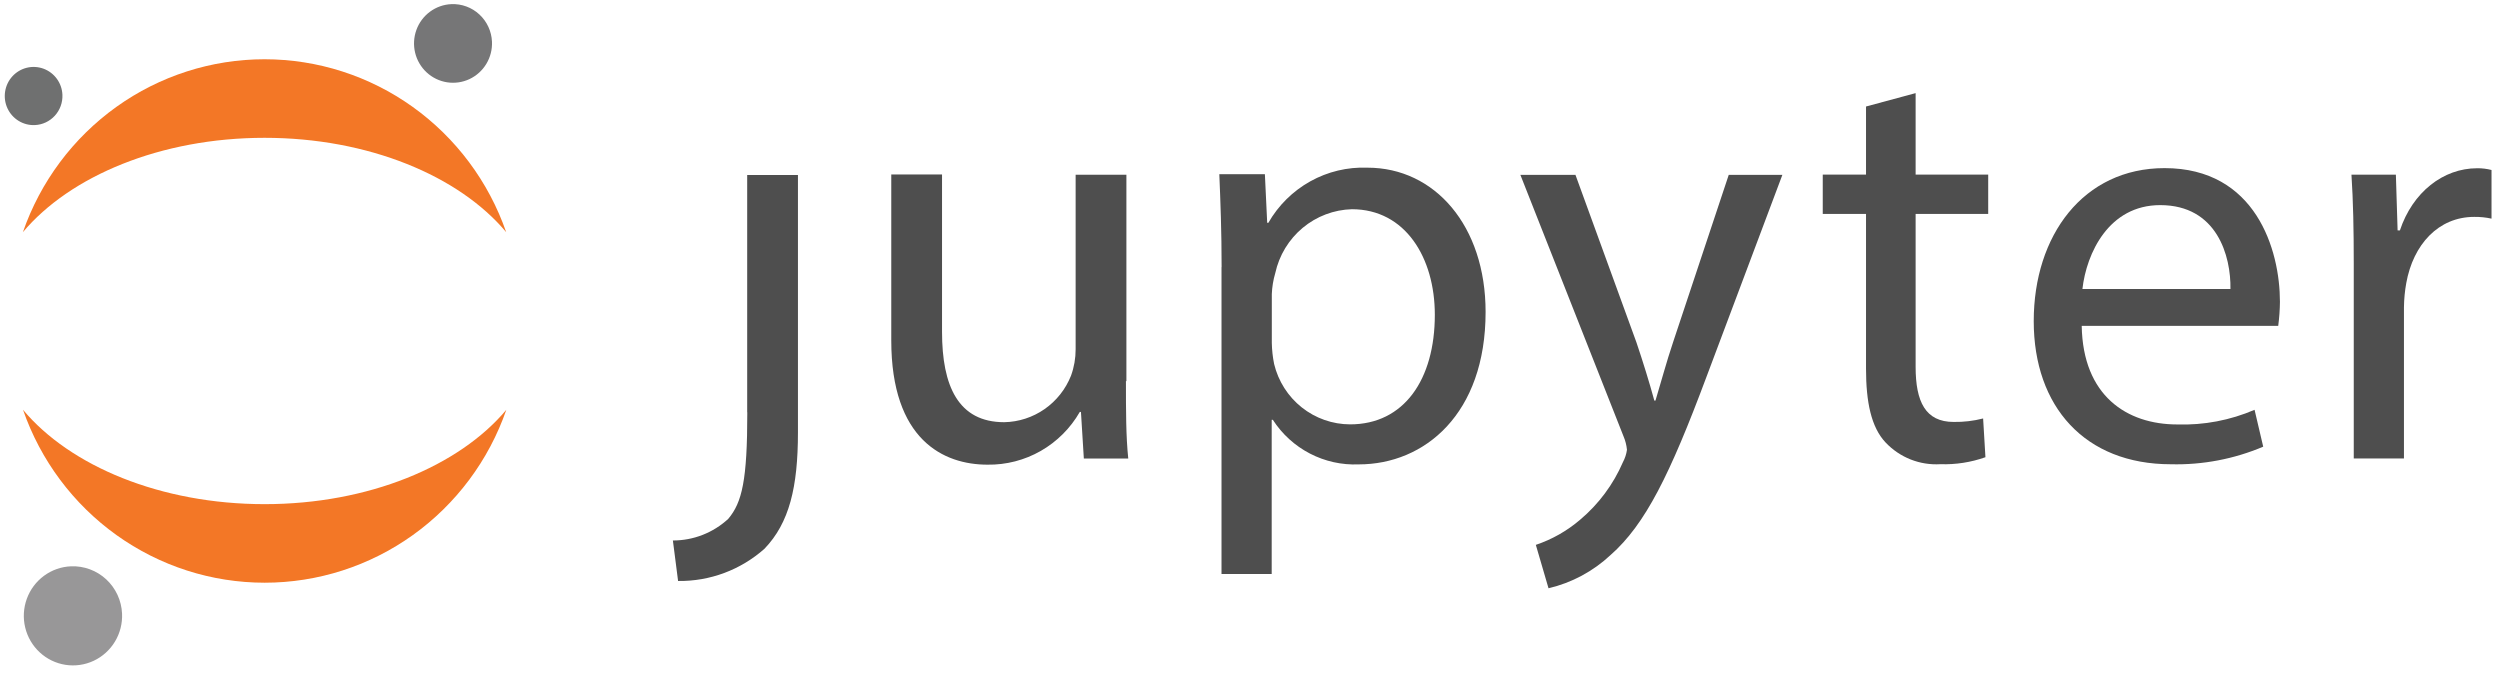
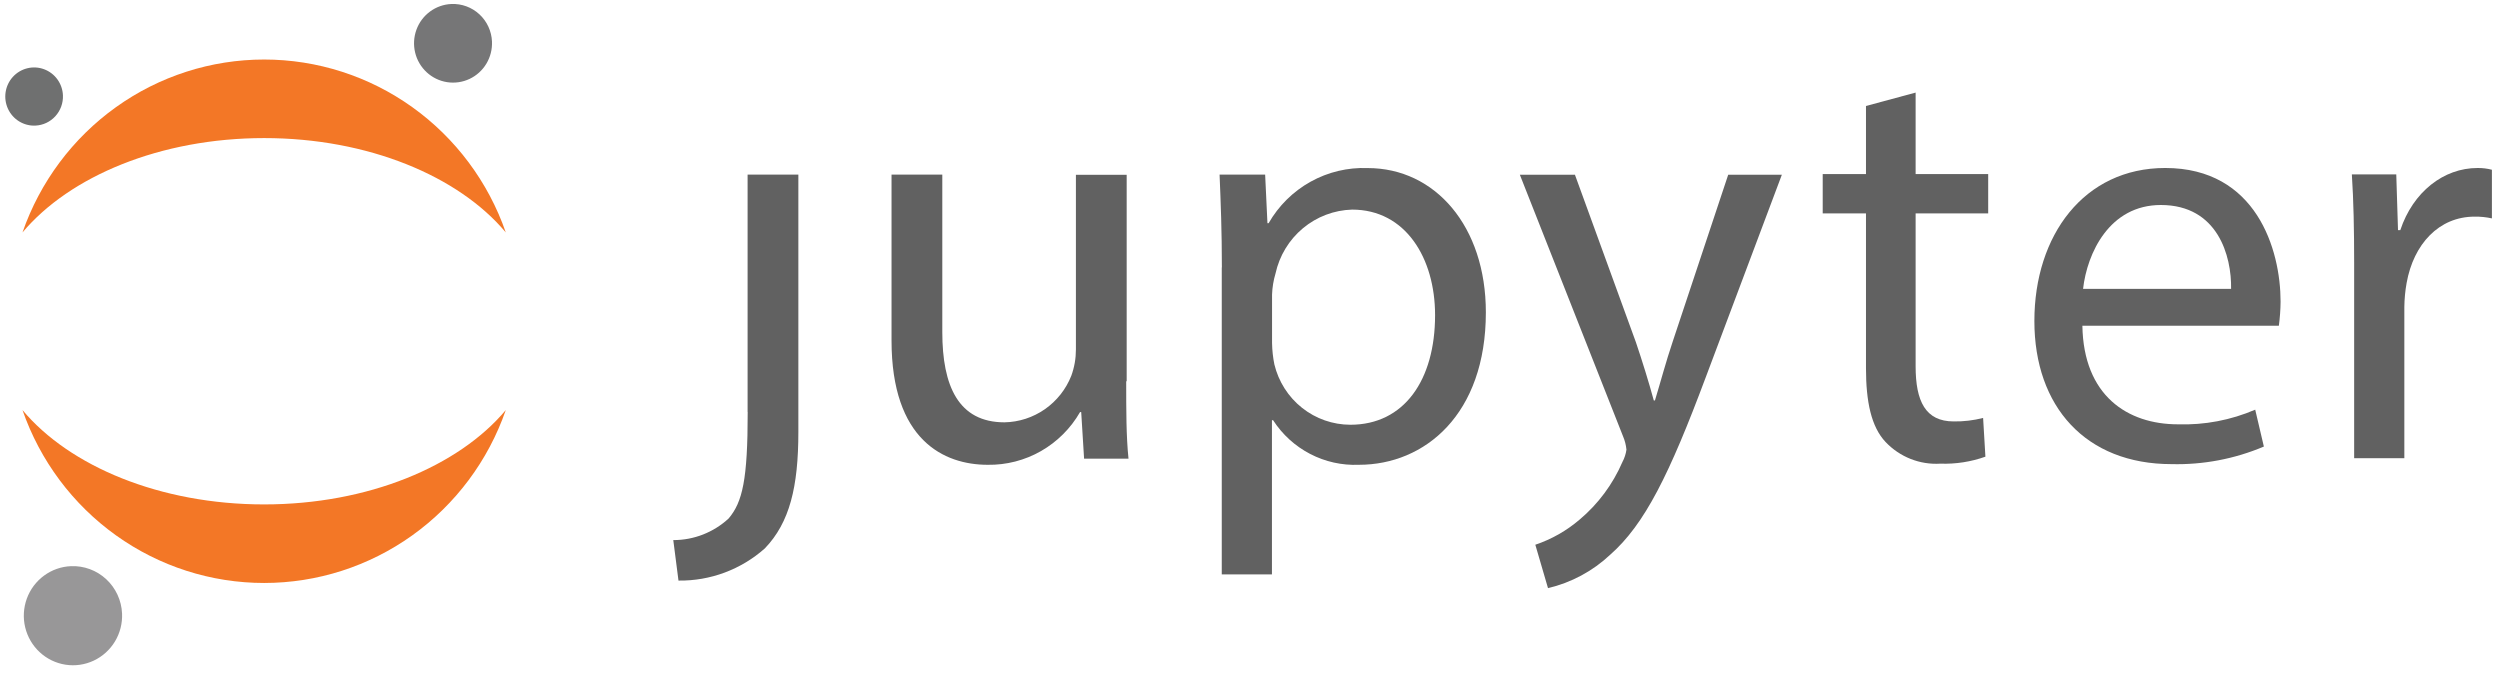
- <svg xmlns="http://www.w3.org/2000/svg" xmlns:xlink="http://www.w3.org/1999/xlink" width="189" height="51" viewBox="0 0 189 51" version="2.0">
-   <g id="Canvas" transform="translate(-1638 -2093)">
-     <g id="logo" style="mix-blend-mode:normal;">
-       <g id="Group" style="mix-blend-mode:normal;">
-         <g id="g" style="mix-blend-mode:normal;">
-           <g id="path" style="mix-blend-mode:normal;">
-             <g id="path0 fill" style="mix-blend-mode:normal;">
-               <use xlink:href="#path0_fill" transform="translate(1688.87 2106.23)" fill="#4E4E4E" style="mix-blend-mode:normal;" />
+ <svg xmlns="http://www.w3.org/2000/svg" xmlns:xlink="http://www.w3.org/1999/xlink" width="189" height="51" version="2.0" viewBox="0 0 189 51">
+   <g id="Canvas" transform="translate(-1638 -2093)" class="jp-icon3" fill="#616161">
+     <g id="logo" style="mix-blend-mode:normal">
+       <g id="Group" style="mix-blend-mode:normal">
+         <g id="g" style="mix-blend-mode:normal">
+           <g id="path" style="mix-blend-mode:normal">
+             <g id="path0 fill" style="mix-blend-mode:normal">
+               <use transform="translate(1688.9 2106.2)" style="mix-blend-mode:normal" xlink:href="#path0_fill" />
            </g>
          </g>
-           <g id="path" style="mix-blend-mode:normal;">
-             <g id="path1 fill" style="mix-blend-mode:normal;">
-               <use xlink:href="#path1_fill" transform="translate(1705.38 2106.19)" fill="#4E4E4E" style="mix-blend-mode:normal;" />
+           <g style="mix-blend-mode:normal">
+             <g id="path1 fill" style="mix-blend-mode:normal">
+               <use transform="translate(1705.4 2106.2)" style="mix-blend-mode:normal" xlink:href="#path1_fill" />
            </g>
          </g>
-           <g id="path" style="mix-blend-mode:normal;">
-             <g id="path2 fill" style="mix-blend-mode:normal;">
-               <use xlink:href="#path2_fill" transform="translate(1730.18 2105.67)" fill="#4E4E4E" style="mix-blend-mode:normal;" />
+           <g style="mix-blend-mode:normal">
+             <g id="path2 fill" style="mix-blend-mode:normal">
+               <use transform="translate(1730.2 2105.7)" style="mix-blend-mode:normal" xlink:href="#path2_fill" />
            </g>
          </g>
-           <g id="path" style="mix-blend-mode:normal;">
-             <g id="path3 fill" style="mix-blend-mode:normal;">
-               <use xlink:href="#path3_fill" transform="translate(1752.94 2106.21)" fill="#4E4E4E" style="mix-blend-mode:normal;" />
+           <g style="mix-blend-mode:normal">
+             <g id="path3 fill" style="mix-blend-mode:normal">
+               <use transform="translate(1752.9 2106.2)" style="mix-blend-mode:normal" xlink:href="#path3_fill" />
            </g>
          </g>
-           <g id="path" style="mix-blend-mode:normal;">
-             <g id="path4 fill" style="mix-blend-mode:normal;">
-               <use xlink:href="#path4_fill" transform="translate(1775.8 2100.04)" fill="#4E4E4E" style="mix-blend-mode:normal;" />
+           <g style="mix-blend-mode:normal">
+             <g id="path4 fill" style="mix-blend-mode:normal">
+               <use transform="translate(1775.8 2100)" style="mix-blend-mode:normal" xlink:href="#path4_fill" />
            </g>
          </g>
-           <g id="path" style="mix-blend-mode:normal;">
-             <g id="path5 fill" style="mix-blend-mode:normal;">
-               <use xlink:href="#path5_fill" transform="translate(1791.75 2105.71)" fill="#4E4E4E" style="mix-blend-mode:normal;" />
+           <g style="mix-blend-mode:normal">
+             <g id="path5 fill" style="mix-blend-mode:normal">
+               <use transform="translate(1791.8 2105.7)" style="mix-blend-mode:normal" xlink:href="#path5_fill" />
            </g>
          </g>
-           <g id="path" style="mix-blend-mode:normal;">
-             <g id="path6 fill" style="mix-blend-mode:normal;">
-               <use xlink:href="#path6_fill" transform="translate(1815.77 2105.72)" fill="#4E4E4E" style="mix-blend-mode:normal;" />
+           <g style="mix-blend-mode:normal">
+             <g id="path6 fill" style="mix-blend-mode:normal">
+               <use transform="translate(1815.8 2105.7)" style="mix-blend-mode:normal" xlink:href="#path6_fill" />
            </g>
          </g>
        </g>
      </g>
-       <g id="g" style="mix-blend-mode:normal;">
-         <g id="path" style="mix-blend-mode:normal;">
-           <g id="path7 fill" style="mix-blend-mode:normal;">
-             <use xlink:href="#path7_fill" transform="translate(1669.3 2093.31)" fill="#767677" style="mix-blend-mode:normal;" />
+       <g style="mix-blend-mode:normal">
+         <g style="mix-blend-mode:normal">
+           <g id="path7 fill" style="mix-blend-mode:normal">
+             <use transform="translate(1669.3 2093.3)" fill="#767677" style="mix-blend-mode:normal" xlink:href="#path7_fill" />
          </g>
        </g>
-         <g id="path" style="mix-blend-mode:normal;">
-           <g id="path8 fill" style="mix-blend-mode:normal;">
-             <use xlink:href="#path8_fill" transform="translate(1639.74 2123.98)" fill="#F37726" style="mix-blend-mode:normal;" />
+         <g style="mix-blend-mode:normal">
+           <g id="path8 fill" style="mix-blend-mode:normal">
+             <use transform="translate(1639.7 2124)" fill="#F37726" style="mix-blend-mode:normal" xlink:href="#path8_fill" />
          </g>
        </g>
-         <g id="path" style="mix-blend-mode:normal;">
-           <g id="path9 fill" style="mix-blend-mode:normal;">
-             <use xlink:href="#path9_fill" transform="translate(1639.73 2097.48)" fill="#F37726" style="mix-blend-mode:normal;" />
+         <g style="mix-blend-mode:normal">
+           <g id="path9 fill" style="mix-blend-mode:normal">
+             <use transform="translate(1639.7 2097.5)" fill="#F37726" style="mix-blend-mode:normal" xlink:href="#path9_fill" />
          </g>
        </g>
-         <g id="path" style="mix-blend-mode:normal;">
-           <g id="path10 fill" style="mix-blend-mode:normal;">
-             <use xlink:href="#path10_fill" transform="translate(1639.8 2135.81)" fill="#989798" style="mix-blend-mode:normal;" />
+         <g style="mix-blend-mode:normal">
+           <g id="path10 fill" style="mix-blend-mode:normal">
+             <use transform="translate(1639.8 2135.8)" fill="#989798" style="mix-blend-mode:normal" xlink:href="#path10_fill" />
          </g>
        </g>
-         <g id="path" style="mix-blend-mode:normal;">
-           <g id="path11 fill" style="mix-blend-mode:normal;">
-             <use xlink:href="#path11_fill" transform="translate(1638.36 2098.06)" fill="#6F7070" style="mix-blend-mode:normal;" />
+         <g style="mix-blend-mode:normal">
+           <g id="path11 fill" style="mix-blend-mode:normal">
+             <use transform="translate(1638.4 2098.1)" fill="#6F7070" style="mix-blend-mode:normal" xlink:href="#path11_fill" />
          </g>
        </g>
      </g>
    </g>
  </g>
  <defs>
-     <path id="path0_fill" d="M 5.626 17.928C 5.626 23.074 5.233 24.754 4.187 25.994C 3.044 27.05 1.55 27.634 0 27.63L 0.393 30.692C 2.795 30.725 5.123 29.856 6.926 28.255C 8.801 26.302 9.455 23.602 9.455 19.458L 9.455 0L 5.617 0L 5.617 17.954L 5.626 17.928Z" />
-     <path id="path1_fill" d="M 17.741 15.623C 17.741 17.84 17.741 19.793 17.916 21.473L 14.558 21.473L 14.34 17.954L 14.252 17.954C 13.545 19.184 12.526 20.201 11.3 20.902C 10.073 21.602 8.684 21.96 7.274 21.939C 3.96 21.939 0 20.074 0 12.544L 0 0L 3.838 0L 3.838 11.902C 3.838 15.984 5.059 18.728 8.539 18.728C 9.631 18.708 10.693 18.363 11.591 17.737C 12.489 17.111 13.184 16.232 13.589 15.21C 13.822 14.57 13.94 13.894 13.938 13.213L 13.938 0.018L 17.776 0.018L 17.776 15.623L 17.741 15.623Z" />
-     <path id="path2_fill" d="M 0.174 7.536C 0.174 4.792 0.087 2.575 0 0.499L 3.445 0.499L 3.62 4.176L 3.707 4.176C 4.461 2.859 5.557 1.774 6.878 1.039C 8.198 0.304 9.692 -0.053 11.2 0.006C 16.293 0.006 20.131 4.405 20.131 10.914C 20.131 18.629 15.517 22.438 10.537 22.438C 9.258 22.492 7.988 22.21 6.85 21.619C 5.712 21.029 4.746 20.15 4.047 19.069L 3.96 19.069L 3.96 30.724L 0.166 30.724L 0.166 7.501L 0.174 7.536ZM 3.969 13.254C 3.979 13.789 4.037 14.322 4.143 14.846C 4.456 16.147 5.192 17.303 6.234 18.131C 7.277 18.959 8.564 19.41 9.891 19.412C 13.947 19.412 16.293 16.043 16.293 11.125C 16.293 6.824 14.069 3.147 10.022 3.147C 8.661 3.185 7.352 3.681 6.302 4.556C 5.253 5.431 4.524 6.635 4.23 7.976C 4.077 8.494 3.989 9.029 3.969 9.568L 3.969 13.245L 3.969 13.254Z" />
-     <path id="path3_fill" d="M 4.161 0L 8.775 12.676C 9.254 14.092 9.778 15.781 10.127 17.074L 10.214 17.074C 10.606 15.79 11.043 14.145 11.566 12.597L 15.753 0.009L 19.808 0.009L 14.06 15.306C 11.313 22.66 9.446 26.434 6.83 28.739C 5.507 29.979 3.887 30.849 2.128 31.263L 1.169 27.982C 2.399 27.569 3.539 26.921 4.527 26.073C 5.923 24.897 7.028 23.409 7.754 21.728C 7.909 21.437 8.013 21.122 8.059 20.795C 8.025 20.444 7.937 20.099 7.798 19.775L 0 0.009L 4.187 0.009L 4.161 0Z" />
-     <path id="path4_fill" d="M 7.021 0L 7.021 6.158L 12.508 6.158L 12.508 9.131L 7.021 9.131L 7.021 20.69C 7.021 23.329 7.763 24.859 9.9 24.859C 10.65 24.871 11.398 24.782 12.124 24.596L 12.299 27.525C 11.207 27.913 10.053 28.091 8.897 28.053C 8.13 28.1 7.362 27.978 6.646 27.696C 5.931 27.413 5.285 26.977 4.754 26.416C 3.663 25.264 3.271 23.355 3.271 20.831L 3.271 9.131L 0 9.131L 0 6.158L 3.271 6.158L 3.271 1.012L 7.021 0Z" />
-     <path id="path5_fill" d="M 3.628 11.928C 3.716 17.206 7.03 19.379 10.859 19.379C 12.861 19.442 14.853 19.064 16.695 18.271L 17.349 21.059C 15.142 21.994 12.764 22.447 10.371 22.388C 3.881 22.388 0 18.042 0 11.568C 0 5.093 3.751 0 9.891 0C 16.773 0 18.613 6.158 18.613 10.107C 18.607 10.716 18.563 11.325 18.483 11.928L 3.655 11.928L 3.628 11.928ZM 14.872 9.14C 14.915 6.659 13.869 2.797 9.56 2.797C 5.678 2.797 3.986 6.43 3.681 9.14L 14.88 9.14L 14.872 9.14Z" />
-     <path id="path6_fill" d="M 0.174 7.179C 0.174 4.654 0.131 2.481 0 0.484L 3.358 0.484L 3.489 4.698L 3.663 4.698C 4.623 1.813 6.934 0 9.499 0C 9.866 -0.005 10.233 0.039 10.589 0.132L 10.589 3.809C 10.159 3.715 9.72 3.671 9.281 3.677C 6.577 3.677 4.666 5.762 4.143 8.683C 4.035 9.284 3.977 9.893 3.969 10.504L 3.969 21.939L 0.174 21.939L 0.174 7.179Z" />
-     <path id="path7_fill" d="M 5.894 2.844C 5.919 3.432 5.771 4.014 5.468 4.516C 5.165 5.019 4.722 5.42 4.193 5.669C 3.664 5.917 3.074 6.002 2.498 5.912C 1.922 5.822 1.385 5.562 0.955 5.164C 0.525 4.766 0.222 4.249 0.084 3.678C -0.054 3.106 -0.021 2.506 0.179 1.954C 0.379 1.401 0.737 0.921 1.208 0.574C 1.678 0.226 2.241 0.028 2.823 0.003C 3.604 -0.031 4.366 0.25 4.941 0.783C 5.517 1.315 5.86 2.057 5.894 2.844Z" />
-     <path id="path8_fill" d="M 18.265 7.134C 10.415 7.134 3.559 4.258 0 0C 1.325 3.82 3.796 7.131 7.069 9.473C 10.342 11.815 14.256 13.073 18.269 13.073C 22.282 13.073 26.196 11.815 29.469 9.473C 32.742 7.131 35.213 3.82 36.538 0C 32.971 4.258 26.115 7.134 18.265 7.134Z" />
-     <path id="path9_fill" d="M 18.273 5.939C 26.123 5.939 32.979 8.816 36.538 13.073C 35.213 9.253 32.742 5.943 29.469 3.6C 26.196 1.258 22.282 0 18.269 0C 14.256 0 10.342 1.258 7.069 3.6C 3.796 5.943 1.325 9.253 0 13.073C 3.567 8.825 10.423 5.939 18.273 5.939Z" />
-     <path id="path10_fill" d="M 7.428 3.583C 7.46 4.324 7.274 5.058 6.892 5.692C 6.51 6.326 5.951 6.832 5.284 7.145C 4.617 7.458 3.874 7.564 3.147 7.451C 2.42 7.337 1.743 7.009 1.202 6.507C 0.66 6.005 0.279 5.353 0.105 4.632C -0.069 3.911 -0.026 3.155 0.227 2.459C 0.48 1.762 0.932 1.157 1.526 0.72C 2.12 0.283 2.829 0.033 3.564 0.003C 4.547 -0.037 5.505 0.317 6.23 0.988C 6.954 1.659 7.385 2.592 7.428 3.583L 7.428 3.583Z" />
-     <path id="path11_fill" d="M 2.275 4.396C 1.844 4.415 1.417 4.304 1.048 4.078C 0.679 3.852 0.385 3.521 0.203 3.127C 0.021 2.732 -0.04 2.292 0.026 1.862C 0.092 1.432 0.283 1.031 0.575 0.711C 0.867 0.391 1.247 0.165 1.666 0.062C 2.086 -0.041 2.526 -0.015 2.931 0.134C 3.336 0.284 3.688 0.552 3.942 0.903C 4.197 1.255 4.342 1.674 4.359 2.109C 4.383 2.691 4.177 3.259 3.786 3.687C 3.395 4.116 2.852 4.371 2.275 4.396L 2.275 4.396Z" />
+     <path id="path0_fill" d="m5.626 17.928c0 5.146-0.393 6.826-1.439 8.067-1.143 1.056-2.637 1.64-4.187 1.636l0.393 3.061c2.402 0.033 4.731-0.835 6.533-2.437 1.875-1.953 2.53-4.654 2.53-8.797v-19.458h-3.838v17.954l0.009-0.026z" />
+     <path id="path1_fill" d="m17.741 15.623c0 2.217 0 4.17 0.174 5.85h-3.358l-0.218-3.519h-0.087c-0.707 1.23-1.726 2.247-2.953 2.948-1.226 0.701-2.616 1.058-4.025 1.037-3.314 0-7.274-1.865-7.274-9.395v-12.544h3.838v11.902c0 4.082 1.221 6.826 4.701 6.826 1.092-0.02 2.153-0.365 3.052-0.991 0.898-0.626 1.594-1.505 1.999-2.528 0.233-0.639 0.351-1.316 0.349-1.997v-13.195h3.838v15.605h-0.035z" />
+     <path id="path2_fill" d="m0.174 7.536c0-2.745-0.087-4.961-0.174-7.037h3.445l0.174 3.677h0.087c0.754-1.317 1.85-2.402 3.171-3.137 1.321-0.735 2.815-1.092 4.322-1.033 5.094 0 8.932 4.398 8.932 10.908 0 7.715-4.614 11.524-9.595 11.524-1.278 0.054-2.549-0.228-3.687-0.819-1.138-0.591-2.104-1.47-2.803-2.55h-0.087v11.656h-3.794v-23.223l0.009 0.035zm3.794 5.718c0.01 0.535 0.068 1.068 0.174 1.592 0.313 1.3 1.049 2.457 2.091 3.285 1.042 0.828 2.33 1.279 3.657 1.28 4.056 0 6.402-3.369 6.402-8.286 0-4.302-2.224-7.979-6.271-7.979-1.361 0.038-2.67 0.535-3.72 1.41-1.049 0.875-1.779 2.079-2.072 3.42-0.154 0.517-0.242 1.052-0.262 1.592v3.677 0.009z" />
+     <path id="path3_fill" d="m4.161 0 4.614 12.676c0.48 1.416 1.003 3.105 1.352 4.398h0.087c0.393-1.284 0.829-2.929 1.352-4.478l4.187-12.588h4.056l-5.748 15.297c-2.748 7.354-4.614 11.128-7.231 13.433-1.322 1.24-2.943 2.111-4.701 2.525l-0.959-3.281c1.23-0.413 2.37-1.062 3.358-1.909 1.396-1.176 2.501-2.664 3.227-4.346 0.155-0.29 0.258-0.606 0.305-0.932-0.034-0.352-0.123-0.696-0.262-1.02l-7.798-19.766h4.187l-0.026-0.009z" />
+     <path id="path4_fill" d="m7.021 0v6.158h5.486v2.973h-5.486v11.559c0 2.639 0.741 4.17 2.878 4.17 0.75 0.012 1.498-0.077 2.224-0.264l0.174 2.929c-1.091 0.388-2.245 0.567-3.402 0.528-0.767 0.047-1.535-0.074-2.251-0.357-0.716-0.283-1.361-0.719-1.893-1.279-1.09-1.152-1.483-3.061-1.483-5.586v-11.7h-3.271v-2.973h3.271v-5.146l3.751-1.012z" />
+     <path id="path5_fill" d="m3.628 11.928c0.087 5.278 3.402 7.451 7.231 7.451 2.002 0.063 3.993-0.315 5.835-1.108l0.654 2.789c-2.207 0.935-4.585 1.387-6.978 1.328-6.489 0-10.371-4.346-10.371-10.82 0-6.474 3.751-11.568 9.891-11.568 6.882 0 8.722 6.158 8.722 10.107-0.006 0.609-0.05 1.217-0.131 1.821h-14.828-0.026zm11.243-2.788c0.044-2.481-1.003-6.342-5.312-6.342-3.881 0-5.574 3.633-5.879 6.342h11.199-0.009z" />
+     <path id="path6_fill" d="m0.174 7.178c0-2.525-0.044-4.697-0.174-6.694h3.358l0.131 4.214h0.174c0.959-2.885 3.271-4.697 5.835-4.697 0.368-0.005 0.734 0.039 1.09 0.132v3.677c-0.43-0.094-0.869-0.139-1.308-0.132-2.704 0-4.614 2.085-5.138 5.005-0.108 0.601-0.166 1.21-0.174 1.821v11.436h-3.794v-14.761z" />
+     <path id="path7_fill" d="m5.894 2.844c0.025 0.588-0.123 1.17-0.425 1.672-0.303 0.503-0.746 0.904-1.275 1.152-0.529 0.248-1.119 0.333-1.695 0.243-0.576-0.09-1.113-0.35-1.543-0.748-0.43-0.398-0.733-0.915-0.871-1.486-0.138-0.571-0.105-1.171 0.095-1.724 0.2-0.553 0.558-1.033 1.029-1.38 0.471-0.347 1.033-0.546 1.616-0.571 0.781-0.033 1.542 0.247 2.118 0.78 0.576 0.533 0.918 1.274 0.952 2.061z" />
+     <path id="path8_fill" d="m18.265 7.134c-7.85 0-14.706-2.877-18.265-7.134 1.325 3.82 3.796 7.131 7.069 9.473 3.273 2.342 7.187 3.6 11.2 3.6s7.927-1.258 11.2-3.6c3.273-2.342 5.743-5.653 7.069-9.473-3.567 4.258-10.423 7.134-18.273 7.134z" />
+     <path id="path9_fill" d="m18.273 5.939c7.85 0 14.706 2.877 18.265 7.134-1.325-3.82-3.796-7.131-7.069-9.473-3.273-2.342-7.187-3.6-11.2-3.6s-7.927 1.258-11.2 3.6c-3.273 2.342-5.743 5.653-7.069 9.473 3.567-4.249 10.423-7.134 18.273-7.134z" />
+     <path id="path10_fill" d="m7.428 3.583c0.032 0.741-0.154 1.475-0.536 2.109s-0.941 1.139-1.608 1.452c-0.667 0.313-1.41 0.42-2.137 0.306-0.727-0.114-1.404-0.442-1.945-0.944-0.542-0.502-0.923-1.154-1.097-1.875-0.174-0.721-0.131-1.477 0.122-2.174 0.253-0.696 0.705-1.301 1.299-1.738 0.594-0.437 1.303-0.687 2.038-0.717 0.983-0.041 1.941 0.314 2.666 0.985 0.724 0.671 1.155 1.605 1.198 2.595z" />
+     <path id="path11_fill" d="m2.275 4.396c-0.431 0.019-0.858-0.092-1.227-0.318-0.369-0.226-0.663-0.557-0.845-0.952-0.182-0.395-0.244-0.835-0.178-1.265 0.066-0.43 0.257-0.831 0.549-1.151 0.292-0.32 0.672-0.546 1.091-0.649 0.419-0.103 0.859-0.078 1.264 0.072 0.405 0.15 0.757 0.417 1.012 0.769 0.254 0.352 0.399 0.771 0.417 1.206 0.024 0.582-0.183 1.149-0.573 1.578-0.391 0.429-0.934 0.684-1.511 0.709z" />
  </defs>
</svg>
